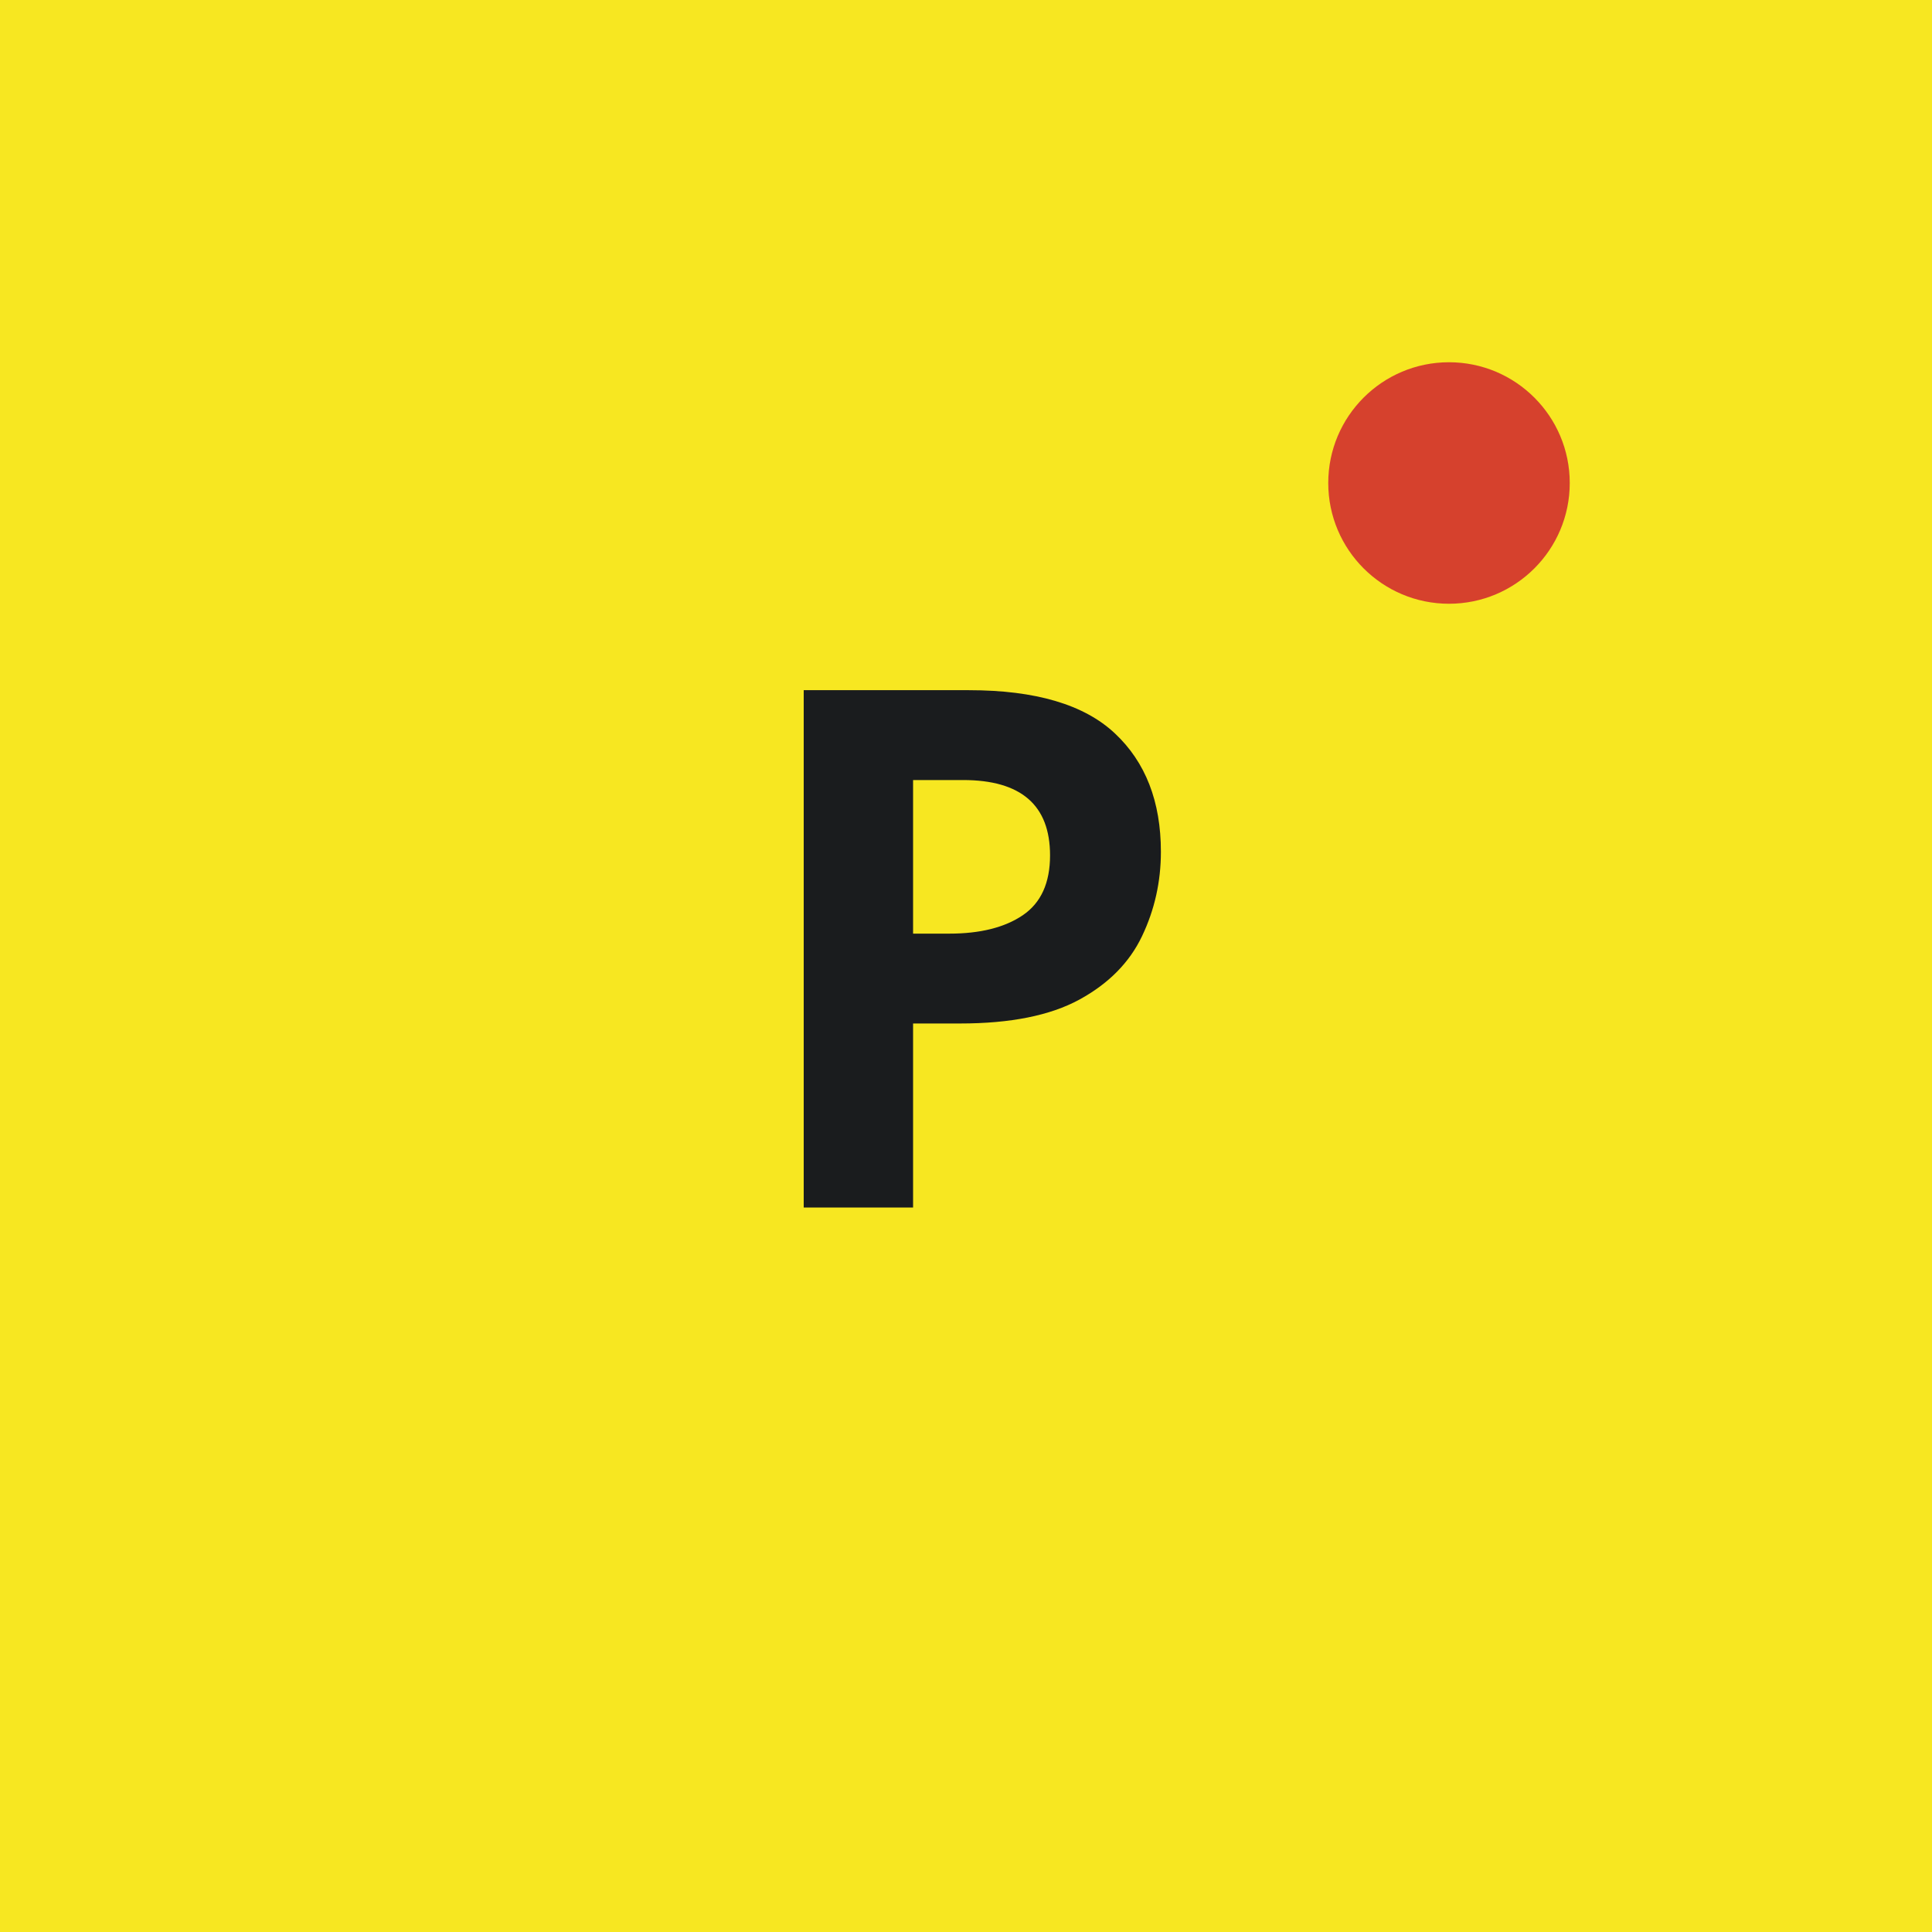
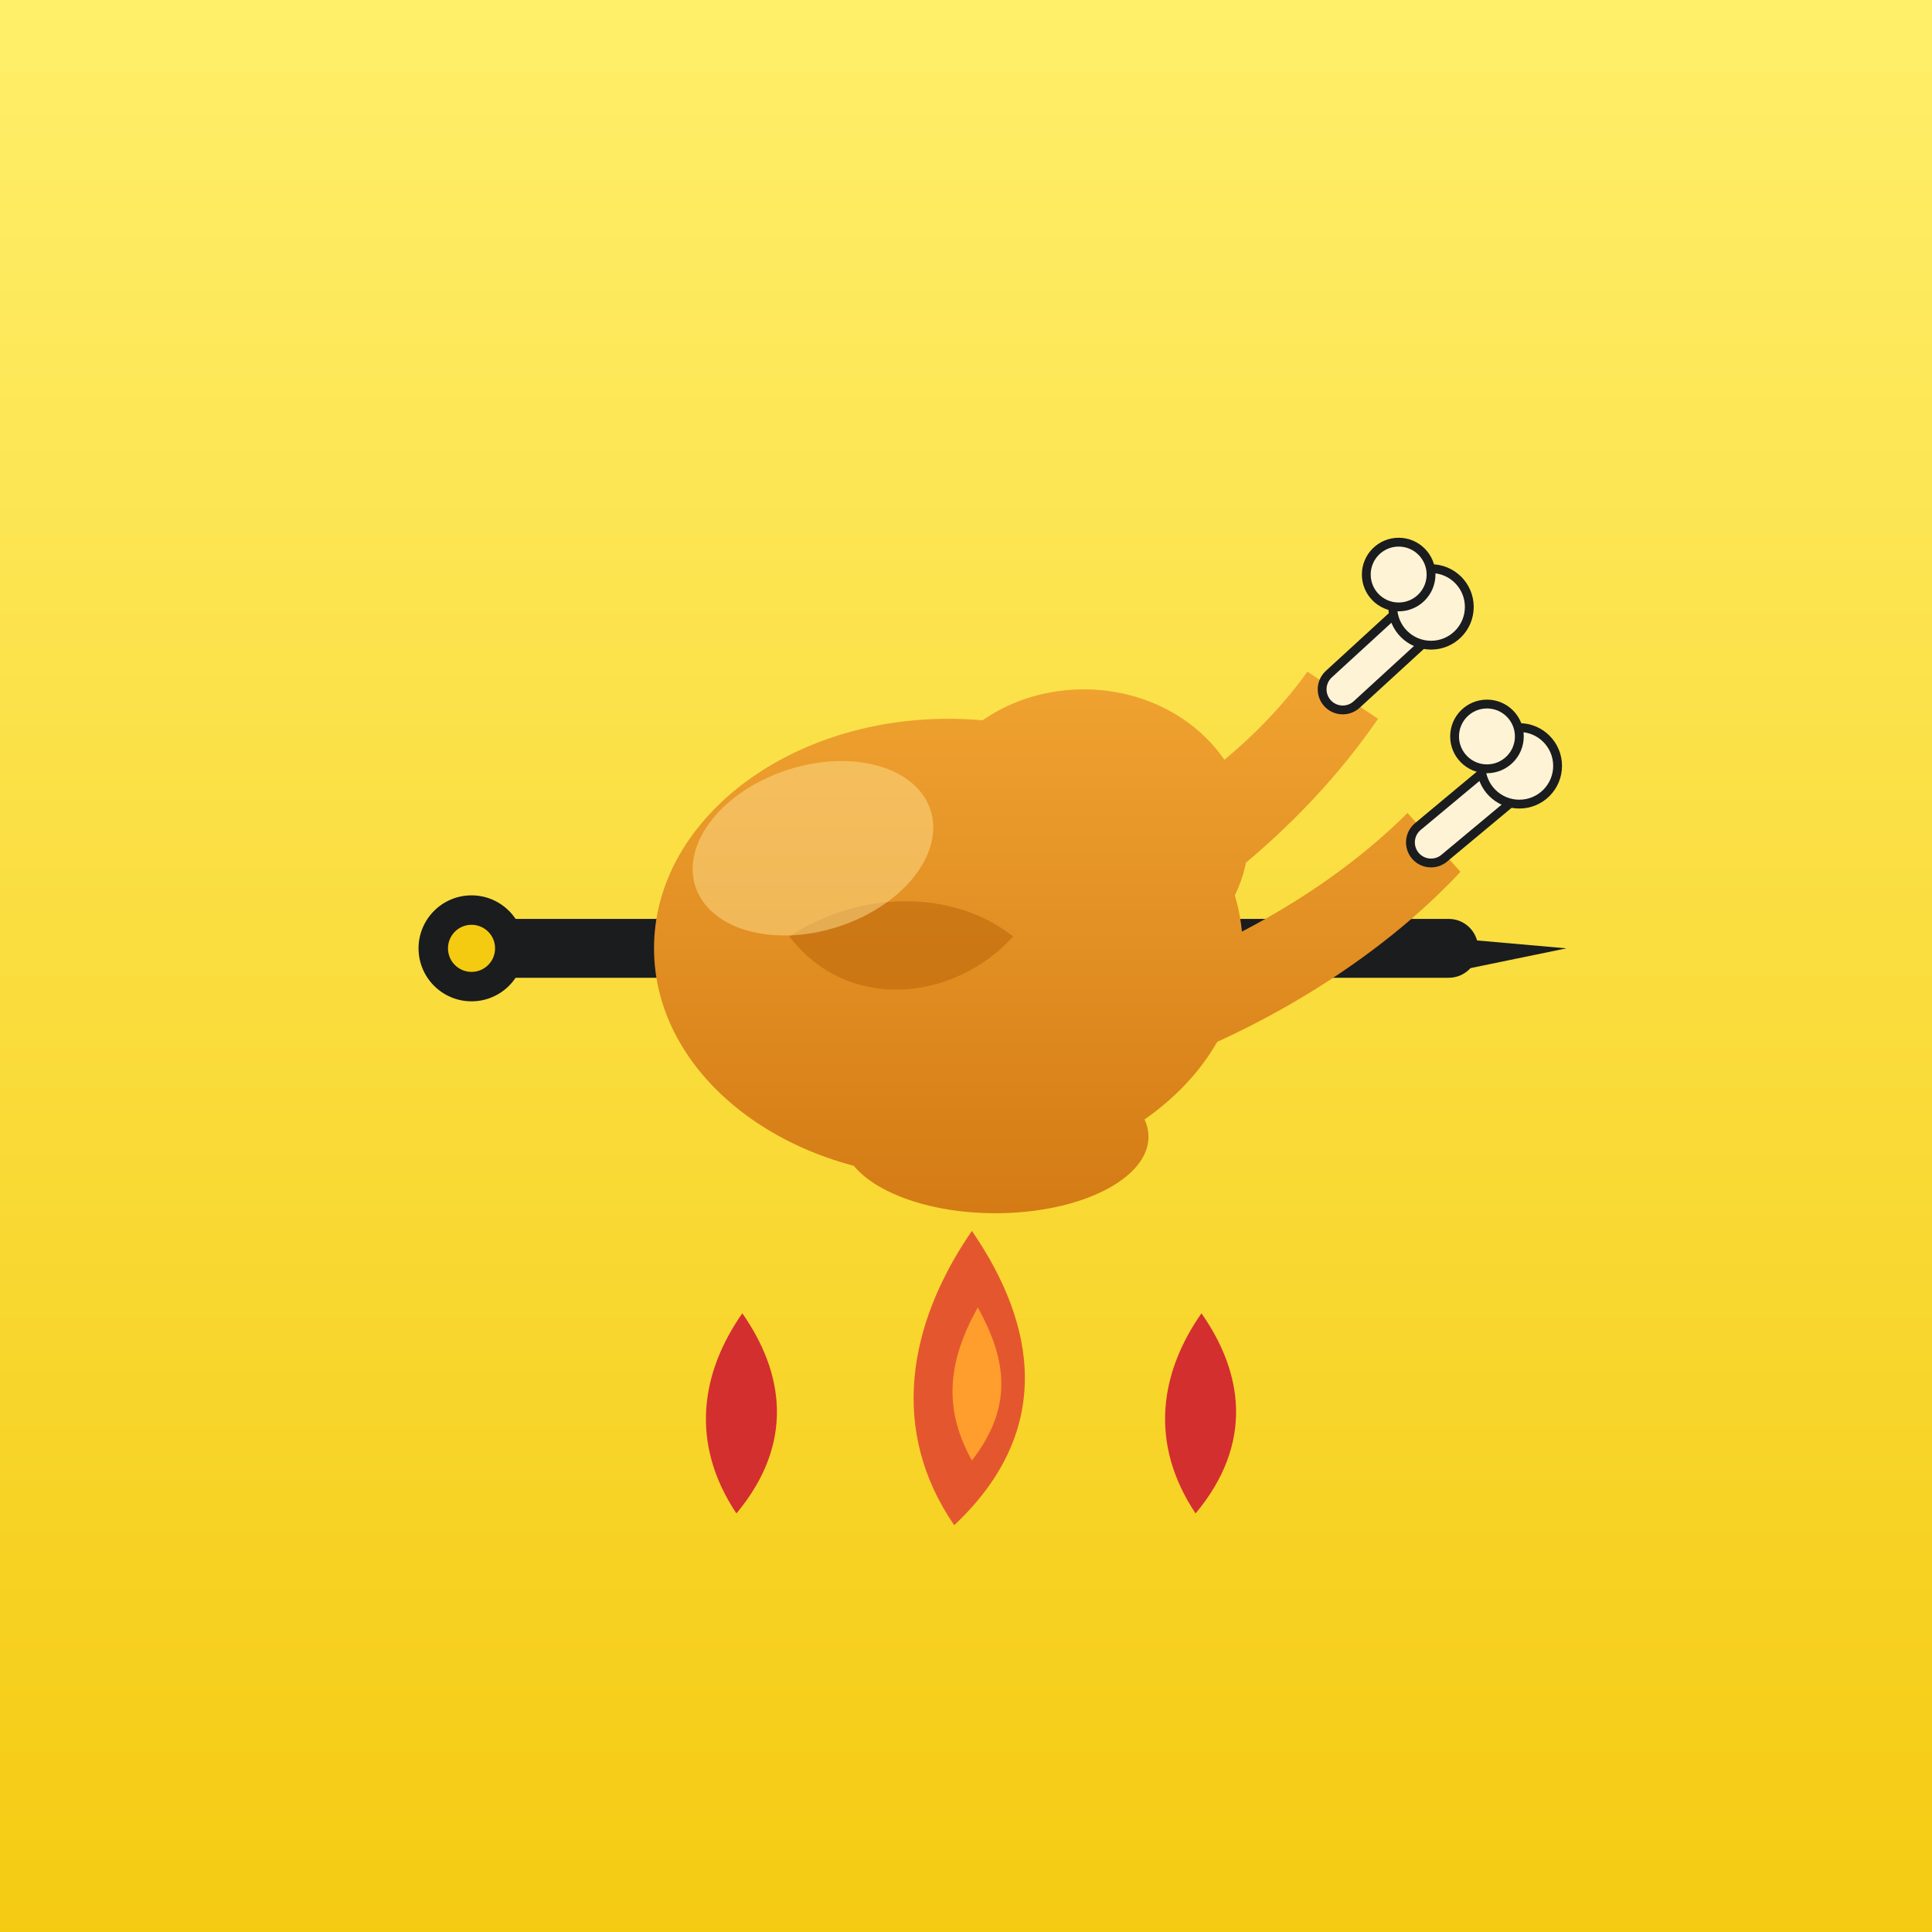
<svg xmlns="http://www.w3.org/2000/svg" width="512" height="512" viewBox="0 0 512 512">
-   <rect width="512" height="512" rx="0" fill="#f7e721" />
-   <rect x="51" y="51" width="410" height="410" rx="48" fill="#f7e721" />
-   <text x="256" y="320" font-family="system-ui, sans-serif" font-size="192" font-weight="800" text-anchor="middle" fill="#1a1c1e">P</text>
-   <circle cx="384" cy="128" r="32" fill="#d32f2f" opacity="0.9" />
+   <defs>
+     <linearGradient id="bg" x1="0" y1="0" x2="0" y2="1">
+       <stop offset="0" stop-color="#ffef6a" />
+       <stop offset="1" stop-color="#f5cb12" />
+     </linearGradient>
+     <linearGradient id="meat" gradientUnits="userSpaceOnUse" x1="250" y1="130" x2="250" y2="370">
+       <stop offset="0" stop-color="#f4a935" />
+       <stop offset="1" stop-color="#cf7410" />
+     </linearGradient>
+     <radialGradient id="glow" cx="0.45" cy="0.32" r="0.85">
+       <stop offset="0" stop-color="#ffffff" stop-opacity="0.12" />
+       <stop offset="1" stop-color="#ffffff" stop-opacity="0" />
+     </radialGradient>
+   </defs>
+   <rect width="512" height="512" fill="url(#bg)" />
+   <g transform="translate(56.32 56.32) scale(0.78)">
+     <path d="M 178 442 C 162 418 166 394 180 374 C 194 394 198 418 178 442 Z" fill="#d32f2f" />
+     <path d="M 334 442 C 318 418 322 394 336 374 C 350 394 354 418 334 442 Z" fill="#d32f2f" />
+     <path d="M 252 446 C 230 414 236 378 258 346 C 280 378 286 414 252 446 Z" fill="#e4572e" />
+     <path d="M 258 424 C 248 406 250 390 260 372 C 270 390 272 406 258 424 Z" fill="#ff9e2c" />
+     <g fill="#1a1c1e">
+       <circle cx="88" cy="250" r="18" />
+       <rect x="88" y="240" width="342" height="20" rx="10" />
+       <path d="M 426 247 L 460 250 L 426 257 Z" />
+     </g>
+     <circle cx="88" cy="250" r="8" fill="#f5cb12" />
+     <g fill="url(#meat)">
+       <ellipse cx="250" cy="250" rx="100" ry="78" />
+       <ellipse cx="296" cy="212" rx="56" ry="50" />
+       <ellipse cx="266" cy="314" rx="52" ry="26" />
+       <path d="M 288 220 C 320 206 352 184 372 156 L 396 172 C 374 204 342 232 308 250 Z" />
+       <path d="M 308 262 C 344 250 380 230 406 204 L 424 224 C 396 254 356 278 316 292 Z" />
+     </g>
+     <g stroke-linecap="round" fill="#fff3d6">
+       <line x1="384" y1="162" x2="408" y2="140" stroke="#1a1c1e" stroke-width="17" />
+       <line x1="384" y1="162" x2="408" y2="140" stroke="#fff3d6" stroke-width="11" />
+       <circle cx="414" cy="134" r="13" stroke="#1a1c1e" stroke-width="3" />
+       <circle cx="403" cy="123" r="11" stroke="#1a1c1e" stroke-width="3" />
+       <line x1="414" y1="214" x2="438" y2="194" stroke="#1a1c1e" stroke-width="17" />
+       <line x1="414" y1="214" x2="438" y2="194" stroke="#fff3d6" stroke-width="11" />
+       <circle cx="444" cy="188" r="13" stroke="#1a1c1e" stroke-width="3" />
+       <circle cx="433" cy="178" r="11" stroke="#1a1c1e" stroke-width="3" />
+     </g>
+     <path d="M 196 246 C 220 230 252 230 272 246 C 252 268 216 272 196 246 Z" fill="#b96408" opacity="0.55" />
+     <ellipse cx="204" cy="216" rx="42" ry="28" fill="#ffdf8e" opacity="0.5" transform="rotate(-18 204 216)" />
+   </g>
</svg>
